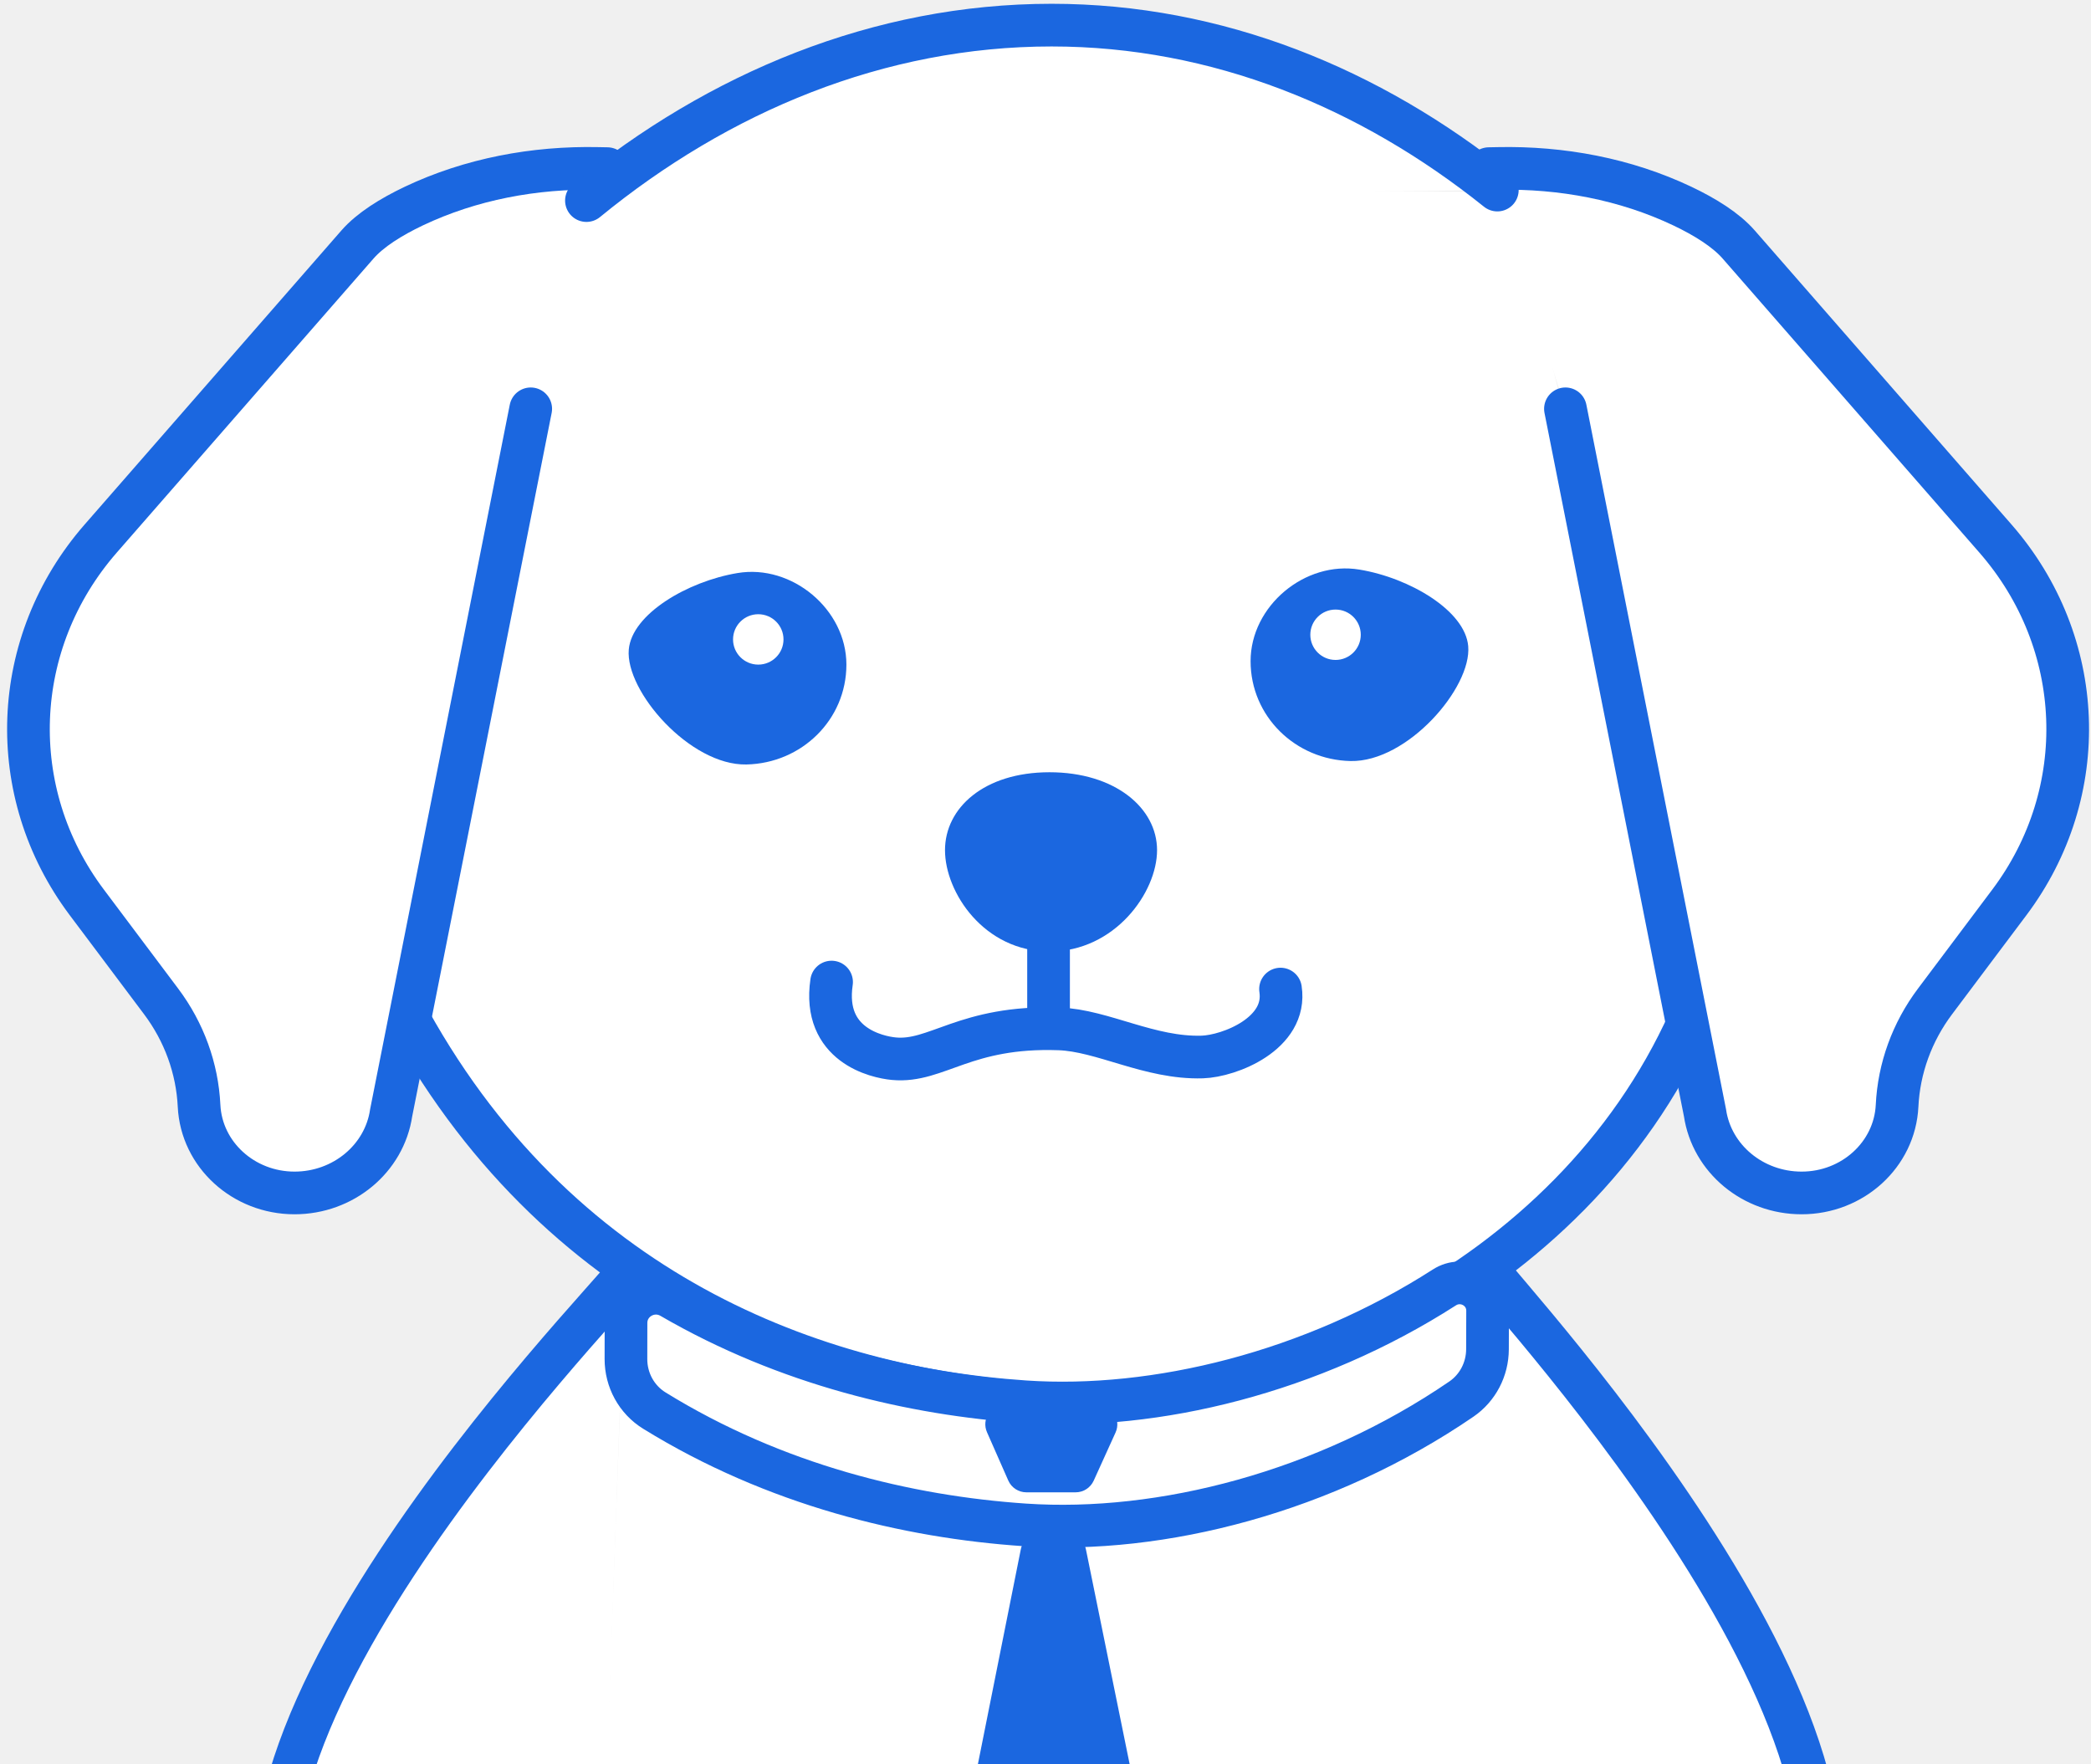
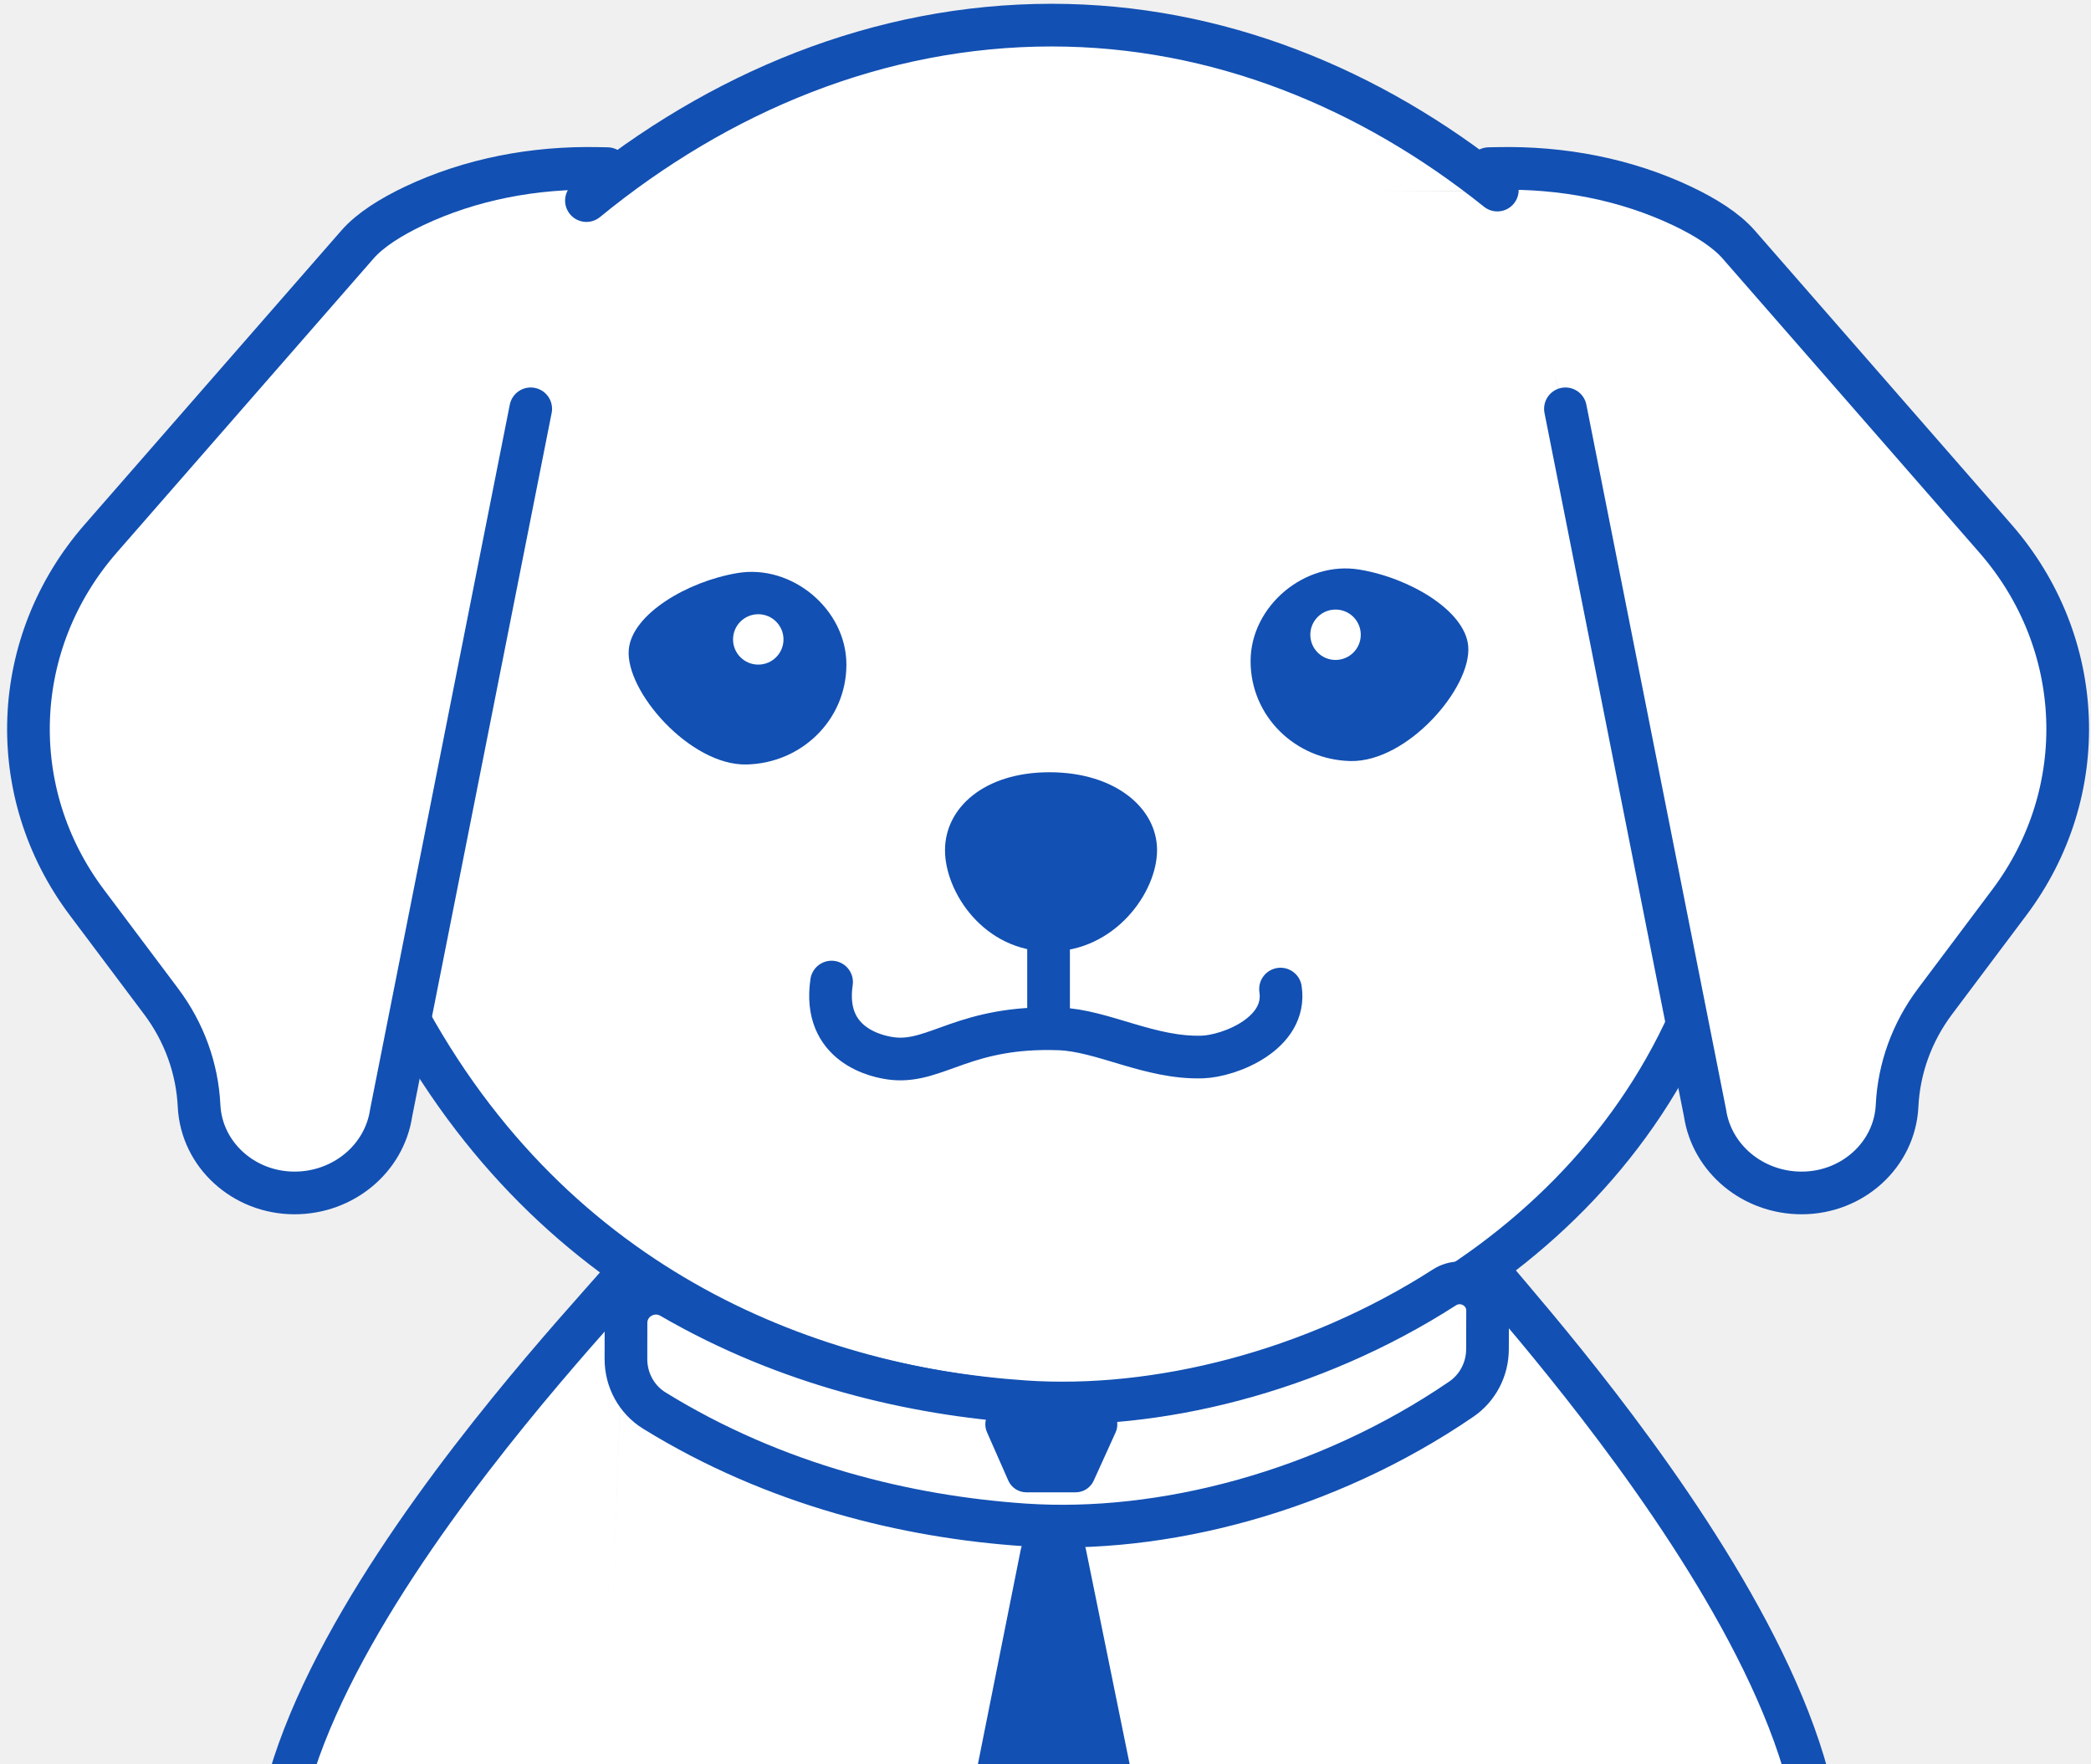
<svg xmlns="http://www.w3.org/2000/svg" width="147" height="124" viewBox="0 0 147 124" fill="none">
  <path d="M43.903 90.656L104.671 90.969L107.083 147.679C107.083 147.679 81.953 149.022 73.122 149.002C63.889 148.977 41.763 147.559 41.763 147.559L43.903 90.656Z" fill="white" />
  <path d="M40.092 13.078L106.128 13.501L120.444 71.744H27.331L40.092 13.078Z" fill="white" />
  <path d="M118.764 71.727C110.333 90.481 89.17 99.558 73.245 98.674C58.267 97.844 39.766 91.512 28.788 71.727" fill="white" />
-   <path d="M118.764 71.727C110.333 90.481 89.17 99.558 73.245 98.674C58.267 97.844 39.766 91.512 28.788 71.727" stroke="#1B67E0" stroke-width="3" stroke-miterlimit="10" />
+   <path d="M118.764 71.727C110.333 90.481 89.17 99.558 73.245 98.674C58.267 97.844 39.766 91.512 28.788 71.727" stroke="#1250B3" stroke-width="3" stroke-miterlimit="10" />
  <path d="M37.31 28.74L27.5 78.226C27.023 81.46 24.126 83.864 20.707 83.864C17.119 83.864 14.164 81.168 13.995 77.741C13.868 75.099 12.942 72.551 11.329 70.402L6.099 63.433C0.288 55.692 0.692 45.176 7.078 37.862L25.13 17.189C26.035 16.154 27.492 15.25 29.089 14.489C33.097 12.587 37.569 11.749 42.047 11.843L42.693 11.855" fill="white" />
-   <path d="M37.31 28.74L27.5 78.226C27.023 81.46 24.126 83.864 20.707 83.864C17.119 83.864 14.164 81.168 13.995 77.741C13.868 75.099 12.942 72.551 11.329 70.402L6.099 63.433C0.288 55.692 0.692 45.176 7.078 37.862L25.13 17.189C26.035 16.154 27.492 15.25 29.089 14.489C33.097 12.587 37.569 11.749 42.047 11.843L42.693 11.855" stroke="#1B67E0" stroke-width="3" stroke-miterlimit="10" stroke-linecap="round" />
+   <path d="M37.31 28.74L27.5 78.226C27.023 81.46 24.126 83.864 20.707 83.864C17.119 83.864 14.164 81.168 13.995 77.741C13.868 75.099 12.942 72.551 11.329 70.402L6.099 63.433C0.288 55.692 0.692 45.176 7.078 37.862L25.13 17.189C26.035 16.154 27.492 15.25 29.089 14.489C33.097 12.587 37.569 11.749 42.047 11.843L42.693 11.855" stroke="#1250B3" stroke-width="3" stroke-miterlimit="10" stroke-linecap="round" />
  <path d="M110.052 28.74L119.862 78.226C120.339 81.46 123.236 83.864 126.655 83.864C130.244 83.864 133.198 81.168 133.367 77.741C133.494 75.099 134.42 72.551 136.033 70.402L141.263 63.433C147.074 55.692 146.67 45.176 140.284 37.862L122.232 17.189C121.327 16.154 119.87 15.25 118.273 14.489C114.265 12.587 109.792 11.749 105.315 11.843L104.669 11.855" fill="white" />
-   <path d="M110.052 28.74L119.862 78.226C120.339 81.46 123.236 83.864 126.655 83.864C130.244 83.864 133.198 81.168 133.367 77.741C133.494 75.099 134.42 72.551 136.033 70.402L141.263 63.433C147.074 55.692 146.67 45.176 140.284 37.862L122.232 17.189C121.327 16.154 119.87 15.25 118.273 14.489C114.265 12.587 109.792 11.749 105.315 11.843L104.669 11.855" stroke="#1B67E0" stroke-width="3" stroke-miterlimit="10" stroke-linecap="round" />
-   <path d="M81.343 59.767C81.343 62.733 78.381 66.892 73.78 66.892C69.18 66.892 66.435 62.733 66.435 59.767C66.435 56.8 69.18 54.289 73.78 54.289C78.381 54.289 81.343 56.8 81.343 59.767Z" fill="#1B67E0" />
-   <path d="M58.461 69.039C57.806 73.473 61.654 74.315 62.835 74.426C65.855 74.714 67.843 72.1 74.451 72.331C77.529 72.437 80.821 74.422 84.524 74.307C86.43 74.245 90.499 72.667 90.022 69.532" stroke="#1B67E0" stroke-width="3" stroke-miterlimit="10" stroke-linecap="round" />
-   <path d="M73.715 66.359V72.679" stroke="#1B67E0" stroke-width="3" stroke-miterlimit="10" />
-   <path d="M103.217 45.422C103.472 48.348 98.938 53.583 94.946 53.501C91.066 53.418 87.918 50.357 87.918 46.478C87.918 42.599 91.745 39.402 95.572 40.043C99.094 40.623 102.999 42.928 103.217 45.422Z" fill="#1B67E0" />
-   <path d="M44.204 45.664C43.949 48.59 48.517 53.825 52.475 53.743C56.355 53.661 59.503 50.599 59.503 46.72C59.503 42.841 55.676 39.644 51.85 40.285C48.331 40.869 44.422 43.174 44.204 45.664Z" fill="#1B67E0" />
+   <path d="M110.052 28.74L119.862 78.226C120.339 81.46 123.236 83.864 126.655 83.864C130.244 83.864 133.198 81.168 133.367 77.741C133.494 75.099 134.42 72.551 136.033 70.402L141.263 63.433C147.074 55.692 146.67 45.176 140.284 37.862L122.232 17.189C121.327 16.154 119.87 15.25 118.273 14.489C114.265 12.587 109.792 11.749 105.315 11.843L104.669 11.855" stroke="#1250B3" stroke-width="3" stroke-miterlimit="10" stroke-linecap="round" />
+   <path d="M81.343 59.767C81.343 62.733 78.381 66.892 73.78 66.892C69.18 66.892 66.435 62.733 66.435 59.767C66.435 56.8 69.18 54.289 73.78 54.289C78.381 54.289 81.343 56.8 81.343 59.767Z" fill="#1250B3" />
+   <path d="M58.461 69.039C57.806 73.473 61.654 74.315 62.835 74.426C65.855 74.714 67.843 72.1 74.451 72.331C77.529 72.437 80.821 74.422 84.524 74.307C86.43 74.245 90.499 72.667 90.022 69.532" stroke="#1250B3" stroke-width="3" stroke-miterlimit="10" stroke-linecap="round" />
+   <path d="M73.715 66.359V72.679" stroke="#1250B3" stroke-width="3" stroke-miterlimit="10" />
+   <path d="M103.217 45.422C103.472 48.348 98.938 53.583 94.946 53.501C91.066 53.418 87.918 50.357 87.918 46.478C87.918 42.599 91.745 39.402 95.572 40.043C99.094 40.623 102.999 42.928 103.217 45.422Z" fill="#1250B3" />
+   <path d="M44.204 45.664C43.949 48.59 48.517 53.825 52.475 53.743C56.355 53.661 59.503 50.599 59.503 46.72C59.503 42.841 55.676 39.644 51.85 40.285C48.331 40.869 44.422 43.174 44.204 45.664Z" fill="#1250B3" />
  <path d="M53.307 46.722C54.287 46.722 55.081 45.929 55.081 44.951C55.081 43.973 54.287 43.18 53.307 43.18C52.328 43.18 51.534 43.973 51.534 44.951C51.534 45.929 52.328 46.722 53.307 46.722Z" fill="white" />
  <path d="M93.891 46.394C94.87 46.394 95.664 45.601 95.664 44.623C95.664 43.645 94.87 42.852 93.891 42.852C92.911 42.852 92.117 43.645 92.117 44.623C92.117 45.601 92.911 46.394 93.891 46.394Z" fill="white" />
-   <path d="M68.069 100.148L70.617 105.926H75.55L78.171 100.148H68.069Z" fill="#1B67E0" />
-   <path d="M73.731 107.336H74.369C75.328 107.336 76.155 108.01 76.348 108.951L82.187 137.637C82.348 138.43 82.019 139.243 81.352 139.699L75.282 143.854C74.583 144.33 73.661 144.322 72.974 143.833L66.871 139.506C66.221 139.046 65.904 138.249 66.061 137.468L71.756 108.959C71.937 108.014 72.768 107.336 73.731 107.336Z" fill="#1B67E0" />
+   <path d="M68.069 100.148L70.617 105.926H75.55L78.171 100.148H68.069Z" fill="#1250B3" />
+   <path d="M73.731 107.336H74.369C75.328 107.336 76.155 108.01 76.348 108.951L82.187 137.637C82.348 138.43 82.019 139.243 81.352 139.699L75.282 143.854C74.583 144.33 73.661 144.322 72.974 143.833L66.871 139.506C66.221 139.046 65.904 138.249 66.061 137.468L71.756 108.959C71.937 108.014 72.768 107.336 73.731 107.336Z" fill="#1250B3" />
  <path d="M43.901 89.719C42.531 91.749 9.653 125.09 22.186 139.665C23.351 141.021 25.762 142.476 26.301 142.833C34.383 148.155 41.152 148.598 48.831 148.935C56.567 149.276 58.394 148.126 59.414 147.173C61.517 145.204 62.369 142.011 61.858 139.304C61.192 135.782 58.369 133.88 55.344 131.846C53.044 130.292 48.814 127.942 42.588 127.099" fill="white" />
-   <path d="M43.901 89.719C42.531 91.749 9.653 125.09 22.186 139.665C23.351 141.021 25.762 142.476 26.301 142.833C34.383 148.155 41.152 148.598 48.831 148.935C56.567 149.276 58.394 148.126 59.414 147.173C61.517 145.204 62.369 142.011 61.858 139.304C61.192 135.782 58.369 133.88 55.344 131.846C53.044 130.292 48.814 127.942 42.588 127.099" stroke="#1B67E0" stroke-width="3" stroke-miterlimit="10" stroke-linecap="round" />
+   <path d="M43.901 89.719C42.531 91.749 9.653 125.09 22.186 139.665C23.351 141.021 25.762 142.476 26.301 142.833C34.383 148.155 41.152 148.598 48.831 148.935C56.567 149.276 58.394 148.126 59.414 147.173C61.517 145.204 62.369 142.011 61.858 139.304C61.192 135.782 58.369 133.88 55.344 131.846C53.044 130.292 48.814 127.942 42.588 127.099" stroke="#1250B3" stroke-width="3" stroke-miterlimit="10" stroke-linecap="round" />
  <path d="M104.461 89.102C105.831 91.132 137.598 125.089 125.064 139.664C123.9 141.02 121.488 142.475 120.949 142.832C112.868 148.154 107.177 148.598 99.502 148.935C91.766 149.276 89.939 148.125 88.919 147.172C86.816 145.203 85.964 142.011 86.475 139.303C87.141 135.781 89.964 133.879 92.989 131.845C95.289 130.291 99.519 127.941 105.745 127.099" fill="white" />
-   <path d="M104.461 89.102C105.831 91.132 137.598 125.089 125.064 139.664C123.9 141.02 121.488 142.475 120.949 142.832C112.868 148.154 107.177 148.598 99.502 148.935C91.766 149.276 89.939 148.125 88.919 147.172C86.816 145.203 85.964 142.011 86.475 139.303C87.141 135.781 89.964 133.879 92.989 131.845C95.289 130.291 99.519 127.941 105.745 127.099" stroke="#1B67E0" stroke-width="3" stroke-miterlimit="10" stroke-linecap="round" />
-   <path d="M104.572 94.855C104.568 96.252 103.889 97.567 102.737 98.356C93.182 104.894 81.636 107.848 72.036 107.199C63.785 106.64 54.486 104.401 46.005 99.166C44.75 98.393 44.001 97.013 44.005 95.537L44.009 93.006C44.013 91.383 45.774 90.389 47.182 91.206C55.346 95.944 64.176 98.011 72.052 98.545C81.249 99.166 92.232 96.483 101.54 90.508C102.856 89.661 104.585 90.59 104.58 92.151L104.572 94.855Z" fill="white" stroke="#1B67E0" stroke-width="3" stroke-miterlimit="10" />
-   <path d="M69.389 100.69L70.883 104.08C71.105 104.585 71.603 104.91 72.154 104.91H75.619C76.166 104.91 76.66 104.589 76.886 104.096L78.425 100.706C78.841 99.786 78.17 98.742 77.158 98.742H70.661C69.657 98.742 68.982 99.774 69.389 100.69Z" fill="#1B67E0" />
+   <path d="M104.461 89.102C105.831 91.132 137.598 125.089 125.064 139.664C123.9 141.02 121.488 142.475 120.949 142.832C112.868 148.154 107.177 148.598 99.502 148.935C91.766 149.276 89.939 148.125 88.919 147.172C86.816 145.203 85.964 142.011 86.475 139.303C87.141 135.781 89.964 133.879 92.989 131.845C95.289 130.291 99.519 127.941 105.745 127.099" stroke="#1250B3" stroke-width="3" stroke-miterlimit="10" stroke-linecap="round" />
+   <path d="M104.572 94.855C104.568 96.252 103.889 97.567 102.737 98.356C93.182 104.894 81.636 107.848 72.036 107.199C63.785 106.64 54.486 104.401 46.005 99.166C44.75 98.393 44.001 97.013 44.005 95.537L44.009 93.006C44.013 91.383 45.774 90.389 47.182 91.206C55.346 95.944 64.176 98.011 72.052 98.545C81.249 99.166 92.232 96.483 101.54 90.508C102.856 89.661 104.585 90.59 104.58 92.151L104.572 94.855Z" fill="white" stroke="#1250B3" stroke-width="3" stroke-miterlimit="10" />
+   <path d="M69.389 100.69L70.883 104.08C71.105 104.585 71.603 104.91 72.154 104.91H75.619C76.166 104.91 76.66 104.589 76.886 104.096L78.425 100.706C78.841 99.786 78.17 98.742 77.158 98.742H70.661C69.657 98.742 68.982 99.774 69.389 100.69Z" fill="#1250B3" />
  <path d="M41.227 14.101C50.511 6.499 61.782 1.766 73.929 1.766C85.582 1.766 96.33 6.199 105.264 13.362" fill="white" />
-   <path d="M41.227 14.101C50.511 6.499 61.782 1.766 73.929 1.766C85.582 1.766 96.33 6.199 105.264 13.362" stroke="#1B67E0" stroke-width="3" stroke-miterlimit="10" stroke-linecap="round" />
+   <path d="M41.227 14.101C50.511 6.499 61.782 1.766 73.929 1.766C85.582 1.766 96.33 6.199 105.264 13.362" stroke="#1250B3" stroke-width="3" stroke-miterlimit="10" stroke-linecap="round" />
</svg>
